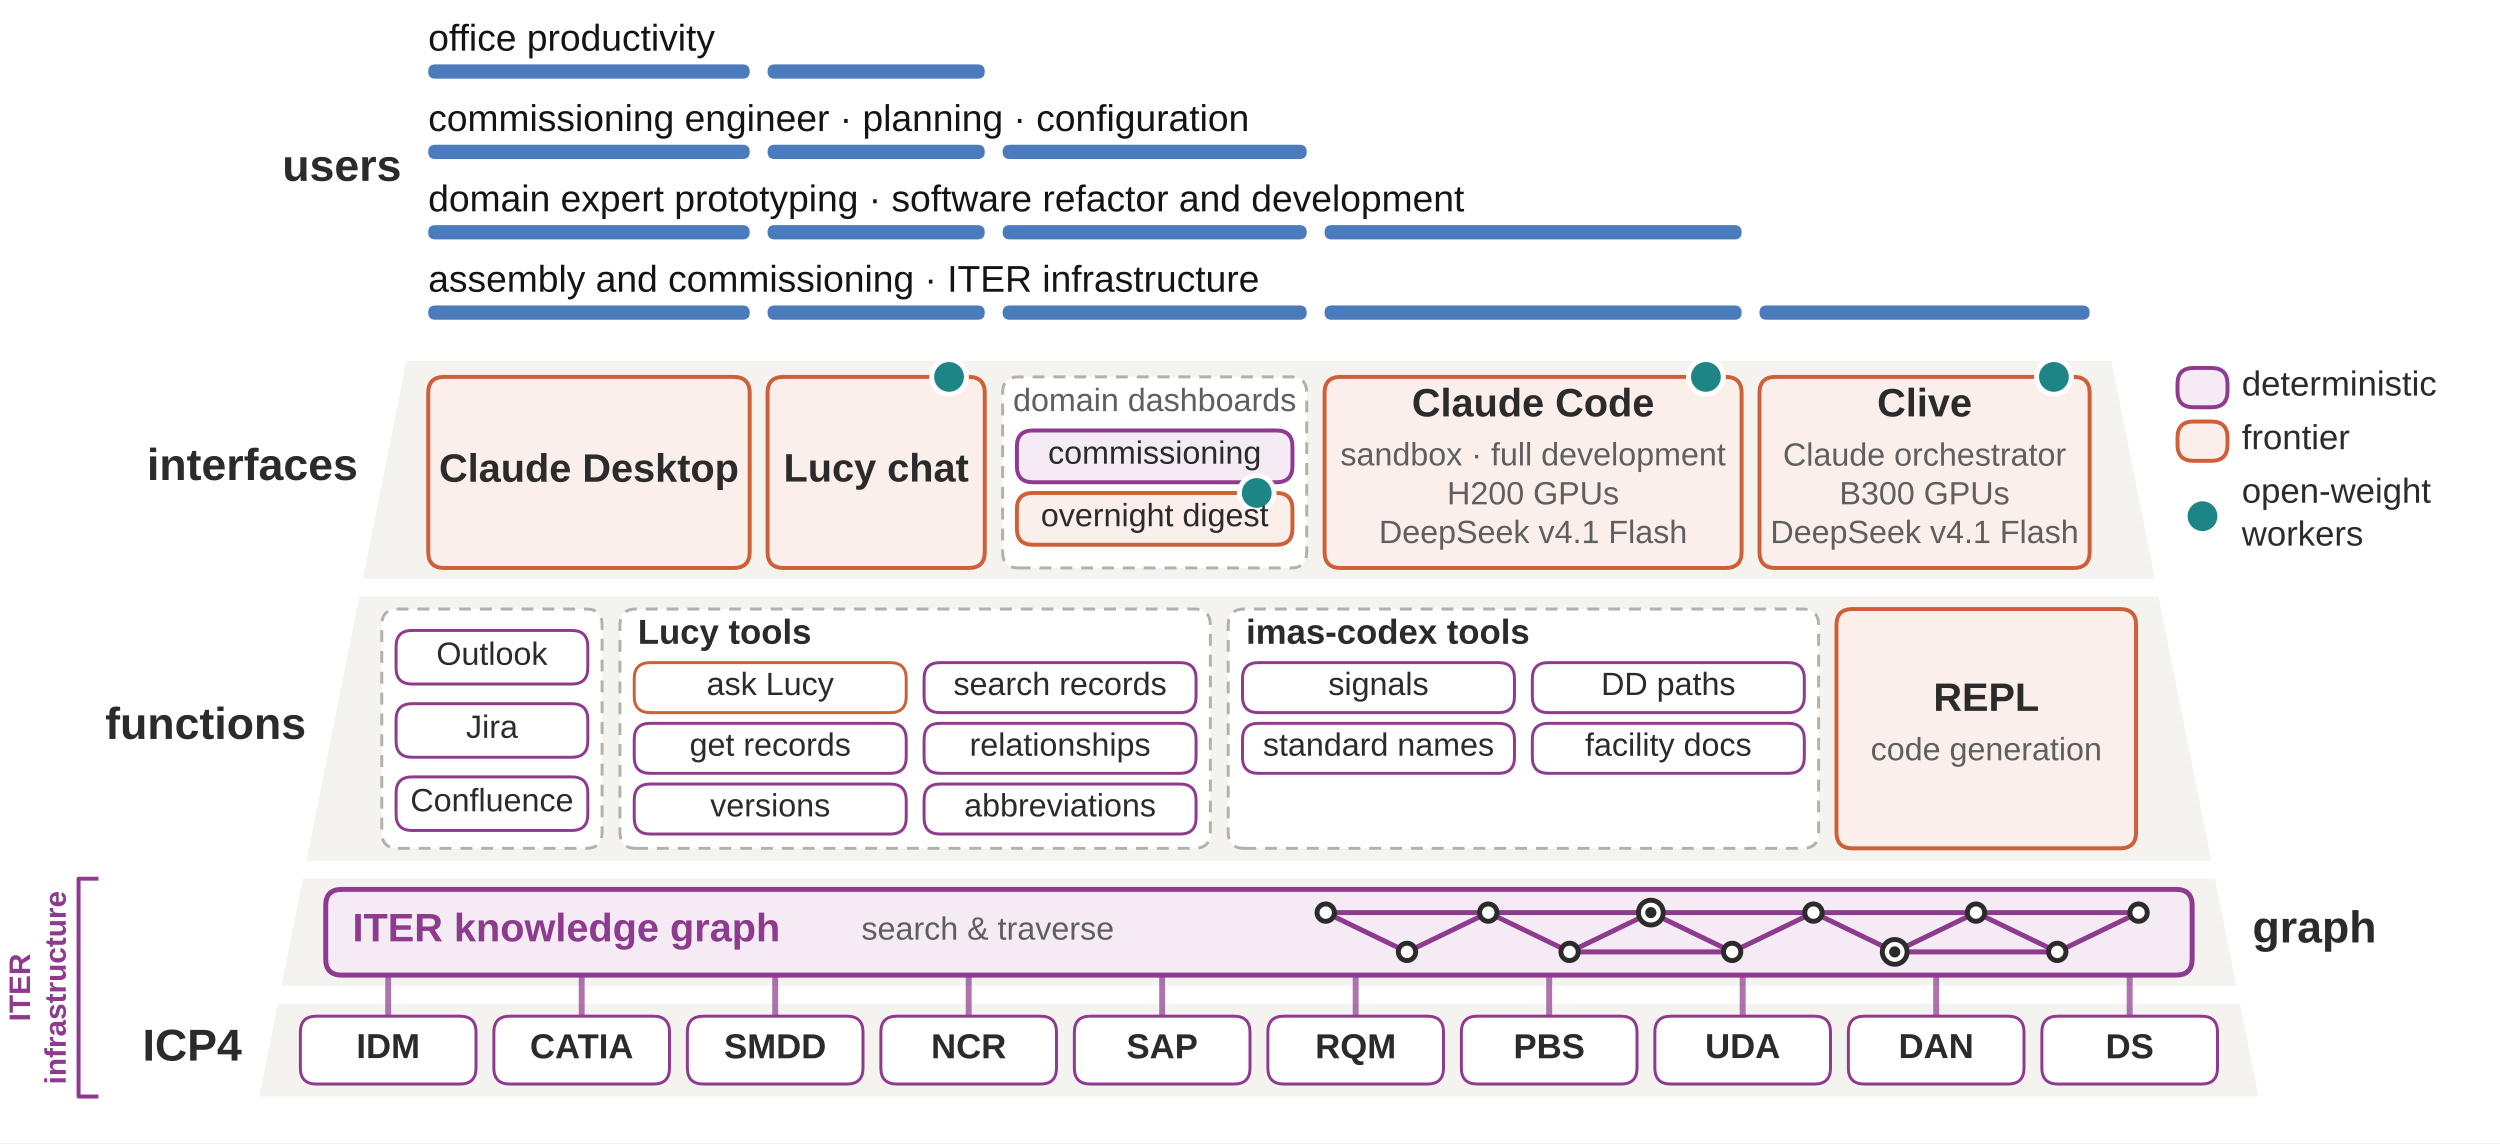
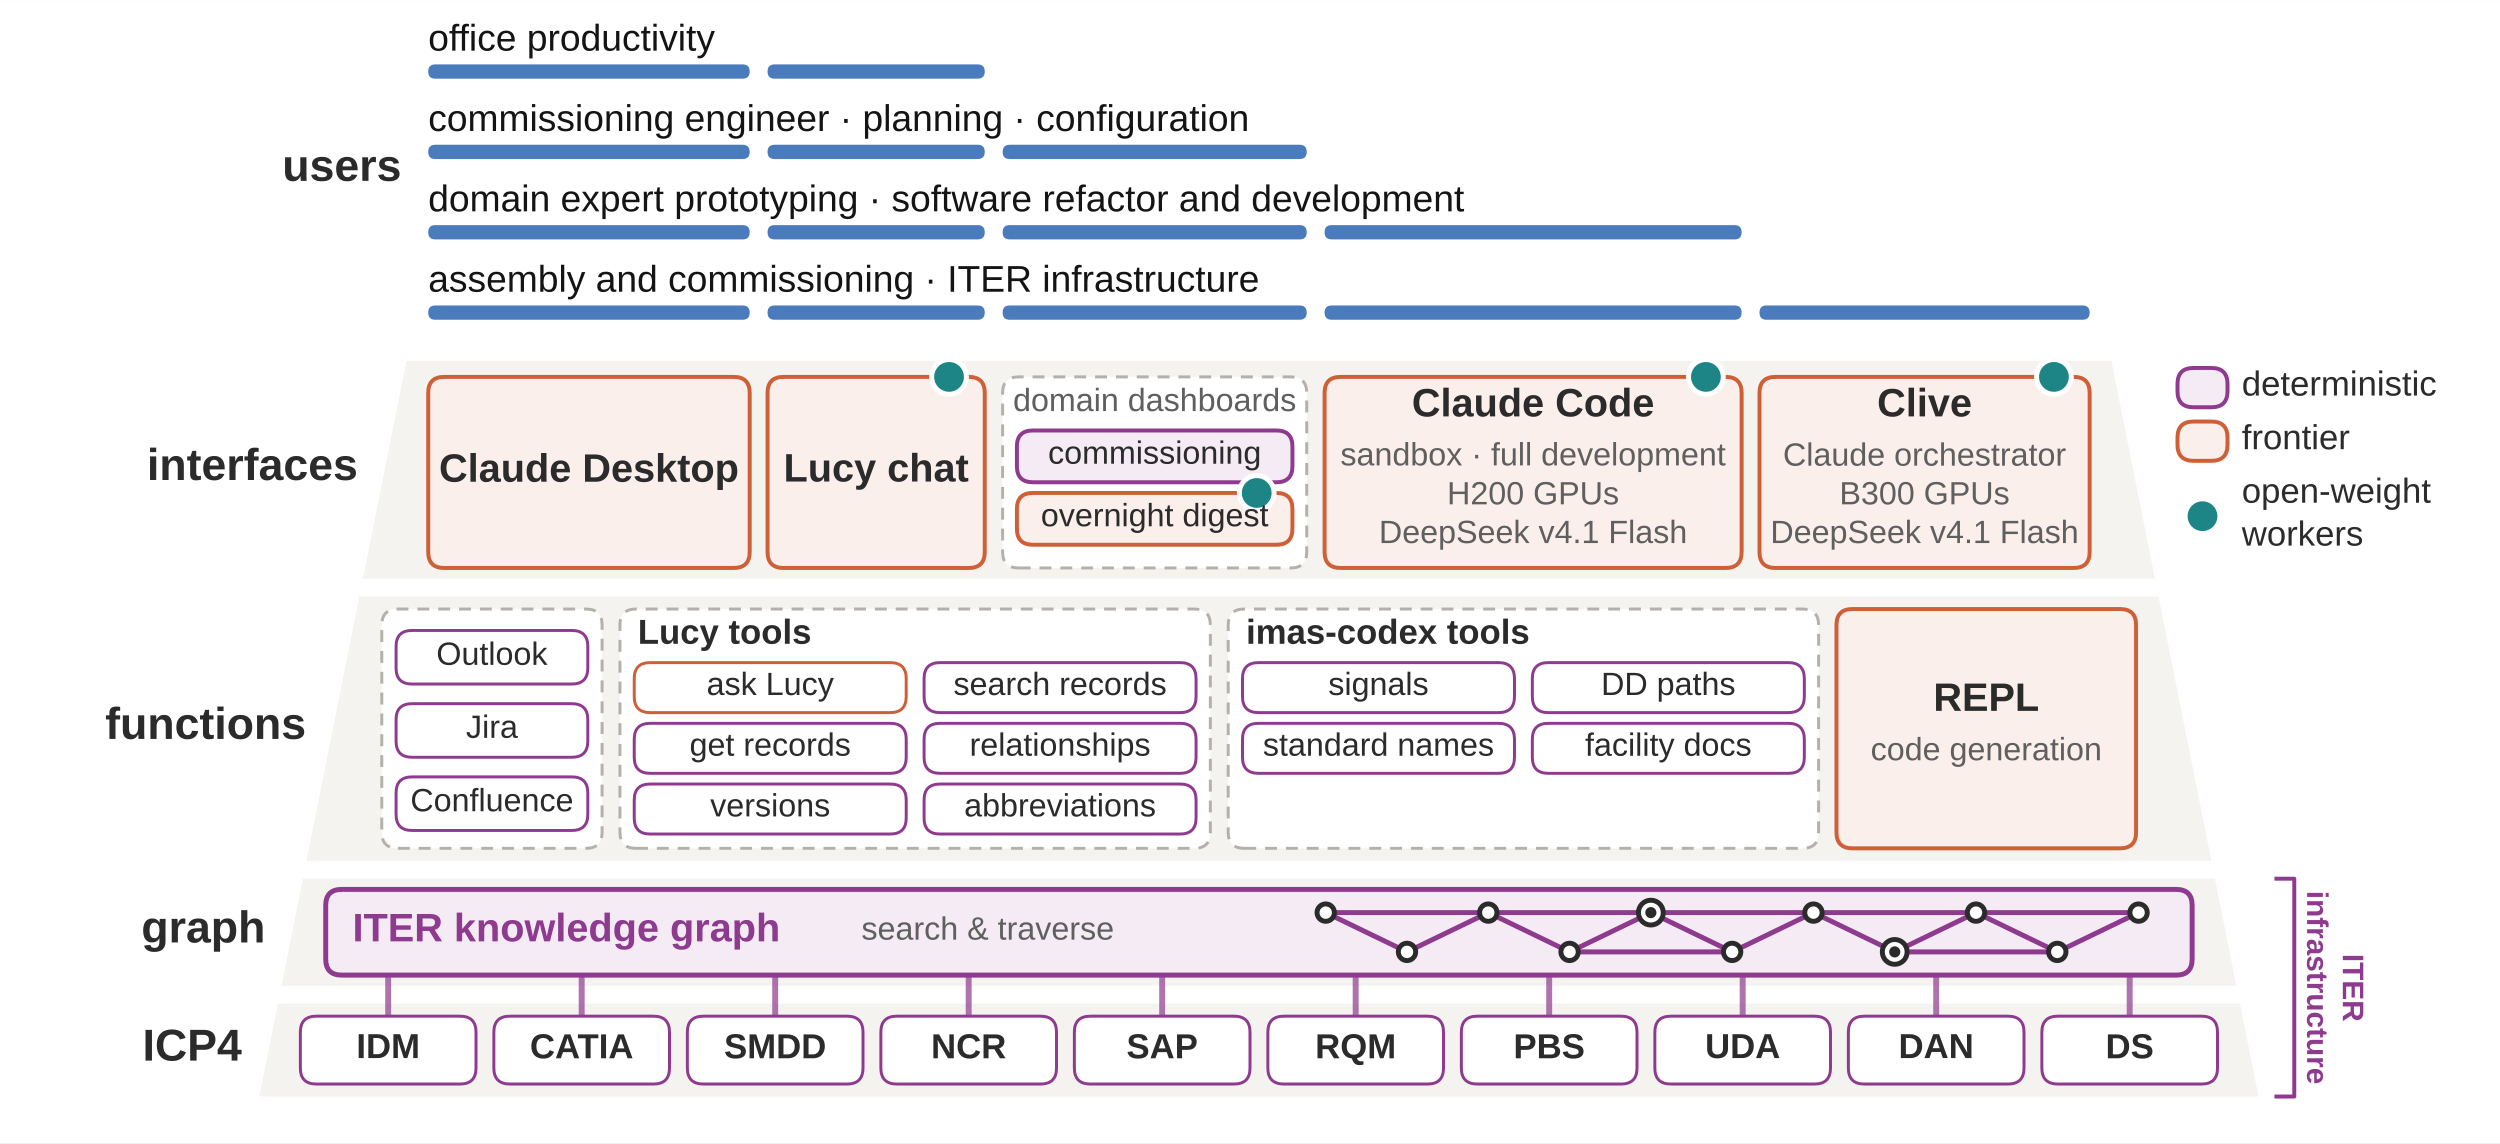
<svg xmlns="http://www.w3.org/2000/svg" xmlns:xlink="http://www.w3.org/1999/xlink" width="31.1cm" height="14.22cm" viewBox="0 0 1008 460.8" version="1.1">
  <defs>
    <style type="text/css">*{stroke-linejoin: round; stroke-linecap: butt}</style>
  </defs>
  <g id="figure_1">
    <g id="patch_1">
      <path d="M 0 460.8 L 1008 460.8 L 1008 0 L 0 0 z " style="fill: #ffffff" />
    </g>
    <g id="axes_1">
      <g id="patch_2">
        <path d="M 104.544 442.08 L 910.656 442.08 L 903.168 404.64 L 112.032 404.64 z " clip-path="url(#pa1f89cf429)" style="fill: #f4f3f0" />
      </g>
      <g id="patch_3">
        <path d="M 113.472 397.44 L 901.728 397.44 L 893.088 354.24 L 122.112 354.24 z " clip-path="url(#pa1f89cf429)" style="fill: #f4f3f0" />
      </g>
      <g id="patch_4">
        <path d="M 123.552 347.04 L 891.648 347.04 L 870.336 240.48 L 144.864 240.48 z " clip-path="url(#pa1f89cf429)" style="fill: #f4f3f0" />
      </g>
      <g id="patch_5">
        <path d="M 146.304 233.28 L 868.896 233.28 L 851.328 145.44 L 163.872 145.44 z " clip-path="url(#pa1f89cf429)" style="fill: #f4f3f0" />
      </g>
      <g id="line2d_1">
        <path d="M 156.514 409.68 L 156.514 393.12 " clip-path="url(#pa1f89cf429)" style="fill: none; stroke: #8e3a8e; stroke-opacity: 0.7; stroke-width: 2.4" />
      </g>
      <g id="line2d_2">
        <path d="M 234.533 409.68 L 234.533 393.12 " clip-path="url(#pa1f89cf429)" style="fill: none; stroke: #8e3a8e; stroke-opacity: 0.7; stroke-width: 2.4" />
      </g>
      <g id="line2d_3">
        <path d="M 312.552 409.68 L 312.552 393.12 " clip-path="url(#pa1f89cf429)" style="fill: none; stroke: #8e3a8e; stroke-opacity: 0.7; stroke-width: 2.4" />
      </g>
      <g id="line2d_4">
        <path d="M 390.571 409.68 L 390.571 393.12 " clip-path="url(#pa1f89cf429)" style="fill: none; stroke: #8e3a8e; stroke-opacity: 0.7; stroke-width: 2.4" />
      </g>
      <g id="line2d_5">
        <path d="M 468.59 409.68 L 468.59 393.12 " clip-path="url(#pa1f89cf429)" style="fill: none; stroke: #8e3a8e; stroke-opacity: 0.7; stroke-width: 2.4" />
      </g>
      <g id="line2d_6">
        <path d="M 546.61 409.68 L 546.61 393.12 " clip-path="url(#pa1f89cf429)" style="fill: none; stroke: #8e3a8e; stroke-opacity: 0.7; stroke-width: 2.4" />
      </g>
      <g id="line2d_7">
        <path d="M 624.629 409.68 L 624.629 393.12 " clip-path="url(#pa1f89cf429)" style="fill: none; stroke: #8e3a8e; stroke-opacity: 0.7; stroke-width: 2.4" />
      </g>
      <g id="line2d_8">
        <path d="M 702.648 409.68 L 702.648 393.12 " clip-path="url(#pa1f89cf429)" style="fill: none; stroke: #8e3a8e; stroke-opacity: 0.7; stroke-width: 2.4" />
      </g>
      <g id="line2d_9">
        <path d="M 780.667 409.68 L 780.667 393.12 " clip-path="url(#pa1f89cf429)" style="fill: none; stroke: #8e3a8e; stroke-opacity: 0.7; stroke-width: 2.4" />
      </g>
      <g id="line2d_10">
        <path d="M 858.686 409.68 L 858.686 393.12 " clip-path="url(#pa1f89cf429)" style="fill: none; stroke: #8e3a8e; stroke-opacity: 0.7; stroke-width: 2.4" />
      </g>
      <g id="patch_6">
        <path d="M 137.808 393.12 L 877.392 393.12 Q 883.872 393.12 883.872 386.64 L 883.872 365.04 Q 883.872 358.56 877.392 358.56 L 137.808 358.56 Q 131.328 358.56 131.328 365.04 L 131.328 386.64 Q 131.328 393.12 137.808 393.12 z " clip-path="url(#pa1f89cf429)" style="fill: #f4ebf4; stroke: #8e3a8e; stroke-width: 2; stroke-linejoin: miter" />
      </g>
      <g id="patch_7">
        <path d="M 160.416 342 L 236.281 342 Q 242.761 342 242.761 335.52 L 242.761 252 Q 242.761 245.52 236.281 245.52 L 160.416 245.52 Q 153.936 245.52 153.936 252 L 153.936 335.52 Q 153.936 342 160.416 342 z " clip-path="url(#pa1f89cf429)" style="fill: #ffffff; stroke-dasharray: 4.8,3.6; stroke-dashoffset: 0; stroke: #b4b1aa; stroke-width: 1.2; stroke-linejoin: miter" />
      </g>
      <g id="patch_8">
        <path d="M 256.441 342 L 481.532 342 Q 488.012 342 488.012 335.52 L 488.012 252 Q 488.012 245.52 481.532 245.52 L 256.441 245.52 Q 249.961 245.52 249.961 252 L 249.961 335.52 Q 249.961 342 256.441 342 z " clip-path="url(#pa1f89cf429)" style="fill: #ffffff; stroke-dasharray: 4.8,3.6; stroke-dashoffset: 0; stroke: #b4b1aa; stroke-width: 1.2; stroke-linejoin: miter" />
      </g>
      <g id="patch_9">
        <path d="M 501.692 342 L 726.782 342 Q 733.262 342 733.262 335.52 L 733.262 252 Q 733.262 245.52 726.782 245.52 L 501.692 245.52 Q 495.212 245.52 495.212 252 L 495.212 335.52 Q 495.212 342 501.692 342 z " clip-path="url(#pa1f89cf429)" style="fill: #ffffff; stroke-dasharray: 4.8,3.6; stroke-dashoffset: 0; stroke: #b4b1aa; stroke-width: 1.2; stroke-linejoin: miter" />
      </g>
      <g id="patch_10">
        <path d="M 746.942 342 L 854.784 342 Q 861.264 342 861.264 335.52 L 861.264 252 Q 861.264 245.52 854.784 245.52 L 746.942 245.52 Q 740.462 245.52 740.462 252 L 740.462 335.52 Q 740.462 342 746.942 342 z " clip-path="url(#pa1f89cf429)" style="fill: #faefeb; stroke: #cf5f36; stroke-width: 1.6; stroke-linejoin: miter" />
      </g>
      <g id="patch_11">
        <path d="M 179.136 228.96 L 295.795 228.96 Q 302.275 228.96 302.275 222.48 L 302.275 158.4 Q 302.275 151.92 295.795 151.92 L 179.136 151.92 Q 172.656 151.92 172.656 158.4 L 172.656 222.48 Q 172.656 228.96 179.136 228.96 z " clip-path="url(#pa1f89cf429)" style="fill: #faefeb; stroke: #cf5f36; stroke-width: 1.6; stroke-linejoin: miter" />
      </g>
      <g id="patch_12">
        <path d="M 315.955 228.96 L 390.575 228.96 Q 397.055 228.96 397.055 222.48 L 397.055 158.4 Q 397.055 151.92 390.575 151.92 L 315.955 151.92 Q 309.475 151.92 309.475 158.4 L 309.475 222.48 Q 309.475 228.96 315.955 228.96 z " clip-path="url(#pa1f89cf429)" style="fill: #faefeb; stroke: #cf5f36; stroke-width: 1.6; stroke-linejoin: miter" />
      </g>
      <g id="patch_13">
        <path d="M 410.735 228.96 L 520.388 228.96 Q 526.868 228.96 526.868 222.48 L 526.868 158.4 Q 526.868 151.92 520.388 151.92 L 410.735 151.92 Q 404.255 151.92 404.255 158.4 L 404.255 222.48 Q 404.255 228.96 410.735 228.96 z " clip-path="url(#pa1f89cf429)" style="fill: #ffffff; stroke-dasharray: 4.8,3.6; stroke-dashoffset: 0; stroke: #b4b1aa; stroke-width: 1.2; stroke-linejoin: miter" />
      </g>
      <g id="patch_14">
        <path d="M 416.495 194.4 L 514.628 194.4 Q 521.108 194.4 521.108 187.92 L 521.108 180 Q 521.108 173.52 514.628 173.52 L 416.495 173.52 Q 410.015 173.52 410.015 180 L 410.015 187.92 Q 410.015 194.4 416.495 194.4 z " clip-path="url(#pa1f89cf429)" style="fill: #f4ebf4; stroke: #8e3a8e; stroke-width: 1.6; stroke-linejoin: miter" />
      </g>
      <g id="patch_15">
        <path d="M 416.495 219.6 L 514.628 219.6 Q 521.108 219.6 521.108 213.12 L 521.108 205.2 Q 521.108 198.72 514.628 198.72 L 416.495 198.72 Q 410.015 198.72 410.015 205.2 L 410.015 213.12 Q 410.015 219.6 416.495 219.6 z " clip-path="url(#pa1f89cf429)" style="fill: #faefeb; stroke: #cf5f36; stroke-width: 1.6; stroke-linejoin: miter" />
      </g>
      <g id="patch_16">
        <path d="M 540.548 228.96 L 695.742 228.96 Q 702.222 228.96 702.222 222.48 L 702.222 158.4 Q 702.222 151.92 695.742 151.92 L 540.548 151.92 Q 534.068 151.92 534.068 158.4 L 534.068 222.48 Q 534.068 228.96 540.548 228.96 z " clip-path="url(#pa1f89cf429)" style="fill: #faefeb; stroke: #cf5f36; stroke-width: 1.6; stroke-linejoin: miter" />
      </g>
      <g id="patch_17">
        <path d="M 715.902 228.96 L 836.064 228.96 Q 842.544 228.96 842.544 222.48 L 842.544 158.4 Q 842.544 151.92 836.064 151.92 L 715.902 151.92 Q 709.422 151.92 709.422 158.4 L 709.422 222.48 Q 709.422 228.96 715.902 228.96 z " clip-path="url(#pa1f89cf429)" style="fill: #faefeb; stroke: #cf5f36; stroke-width: 1.6; stroke-linejoin: miter" />
      </g>
      <g id="patch_18">
        <path d="M 884.448 164.16 L 891.648 164.16 Q 898.128 164.16 898.128 157.68 L 898.128 154.8 Q 898.128 148.32 891.648 148.32 L 884.448 148.32 Q 877.968 148.32 877.968 154.8 L 877.968 157.68 Q 877.968 164.16 884.448 164.16 z " clip-path="url(#pa1f89cf429)" style="fill: #f4ebf4; stroke: #8e3a8e; stroke-width: 1.6; stroke-linejoin: miter" />
      </g>
      <g id="patch_19">
        <path d="M 884.448 185.76 L 891.648 185.76 Q 898.128 185.76 898.128 179.28 L 898.128 176.4 Q 898.128 169.92 891.648 169.92 L 884.448 169.92 Q 877.968 169.92 877.968 176.4 L 877.968 179.28 Q 877.968 185.76 884.448 185.76 z " clip-path="url(#pa1f89cf429)" style="fill: #faefeb; stroke: #cf5f36; stroke-width: 1.6; stroke-linejoin: miter" />
      </g>
      <g id="line2d_11">
-         <path d="M 38.88 442.08 L 31.68 442.08 L 31.68 354.24 L 38.88 354.24 " clip-path="url(#pa1f89cf429)" style="fill: none; stroke: #8e3a8e; stroke-width: 1.6; stroke-linecap: square" />
+         <path d="M 917.856 442.08 L 925.056 442.08 L 925.056 354.24 L 917.856 354.24 " clip-path="url(#pa1f89cf429)" style="fill: none; stroke: #8e3a8e; stroke-width: 1.6; stroke-linecap: square" />
      </g>
      <g id="patch_20">
        <path d="M 175.536 31.68 L 299.395 31.68 Q 302.275 31.68 302.275 28.8 L 302.275 28.8 Q 302.275 25.92 299.395 25.92 L 175.536 25.92 Q 172.656 25.92 172.656 28.8 L 172.656 28.8 Q 172.656 31.68 175.536 31.68 z " clip-path="url(#pa1f89cf429)" style="fill: #4a7bbd" />
      </g>
      <g id="patch_21">
        <path d="M 312.355 31.68 L 394.175 31.68 Q 397.055 31.68 397.055 28.8 L 397.055 28.8 Q 397.055 25.92 394.175 25.92 L 312.355 25.92 Q 309.475 25.92 309.475 28.8 L 309.475 28.8 Q 309.475 31.68 312.355 31.68 z " clip-path="url(#pa1f89cf429)" style="fill: #4a7bbd" />
      </g>
      <g id="patch_22">
        <path d="M 175.536 64.08 L 299.395 64.08 Q 302.275 64.08 302.275 61.2 L 302.275 61.2 Q 302.275 58.32 299.395 58.32 L 175.536 58.32 Q 172.656 58.32 172.656 61.2 L 172.656 61.2 Q 172.656 64.08 175.536 64.08 z " clip-path="url(#pa1f89cf429)" style="fill: #4a7bbd" />
      </g>
      <g id="patch_23">
        <path d="M 312.355 64.08 L 394.175 64.08 Q 397.055 64.08 397.055 61.2 L 397.055 61.2 Q 397.055 58.32 394.175 58.32 L 312.355 58.32 Q 309.475 58.32 309.475 61.2 L 309.475 61.2 Q 309.475 64.08 312.355 64.08 z " clip-path="url(#pa1f89cf429)" style="fill: #4a7bbd" />
      </g>
      <g id="patch_24">
        <path d="M 407.135 64.08 L 523.988 64.08 Q 526.868 64.08 526.868 61.2 L 526.868 61.2 Q 526.868 58.32 523.988 58.32 L 407.135 58.32 Q 404.255 58.32 404.255 61.2 L 404.255 61.2 Q 404.255 64.08 407.135 64.08 z " clip-path="url(#pa1f89cf429)" style="fill: #4a7bbd" />
      </g>
      <g id="patch_25">
        <path d="M 175.536 96.48 L 299.395 96.48 Q 302.275 96.48 302.275 93.6 L 302.275 93.6 Q 302.275 90.72 299.395 90.72 L 175.536 90.72 Q 172.656 90.72 172.656 93.6 L 172.656 93.6 Q 172.656 96.48 175.536 96.48 z " clip-path="url(#pa1f89cf429)" style="fill: #4a7bbd" />
      </g>
      <g id="patch_26">
        <path d="M 312.355 96.48 L 394.175 96.48 Q 397.055 96.48 397.055 93.6 L 397.055 93.6 Q 397.055 90.72 394.175 90.72 L 312.355 90.72 Q 309.475 90.72 309.475 93.6 L 309.475 93.6 Q 309.475 96.48 312.355 96.48 z " clip-path="url(#pa1f89cf429)" style="fill: #4a7bbd" />
      </g>
      <g id="patch_27">
        <path d="M 407.135 96.48 L 523.988 96.48 Q 526.868 96.48 526.868 93.6 L 526.868 93.6 Q 526.868 90.72 523.988 90.72 L 407.135 90.72 Q 404.255 90.72 404.255 93.6 L 404.255 93.6 Q 404.255 96.48 407.135 96.48 z " clip-path="url(#pa1f89cf429)" style="fill: #4a7bbd" />
      </g>
      <g id="patch_28">
        <path d="M 536.948 96.48 L 699.342 96.48 Q 702.222 96.48 702.222 93.6 L 702.222 93.6 Q 702.222 90.72 699.342 90.72 L 536.948 90.72 Q 534.068 90.72 534.068 93.6 L 534.068 93.6 Q 534.068 96.48 536.948 96.48 z " clip-path="url(#pa1f89cf429)" style="fill: #4a7bbd" />
      </g>
      <g id="patch_29">
        <path d="M 175.536 128.88 L 299.395 128.88 Q 302.275 128.88 302.275 126 L 302.275 126 Q 302.275 123.12 299.395 123.12 L 175.536 123.12 Q 172.656 123.12 172.656 126 L 172.656 126 Q 172.656 128.88 175.536 128.88 z " clip-path="url(#pa1f89cf429)" style="fill: #4a7bbd" />
      </g>
      <g id="patch_30">
        <path d="M 312.355 128.88 L 394.175 128.88 Q 397.055 128.88 397.055 126 L 397.055 126 Q 397.055 123.12 394.175 123.12 L 312.355 123.12 Q 309.475 123.12 309.475 126 L 309.475 126 Q 309.475 128.88 312.355 128.88 z " clip-path="url(#pa1f89cf429)" style="fill: #4a7bbd" />
      </g>
      <g id="patch_31">
        <path d="M 407.135 128.88 L 523.988 128.88 Q 526.868 128.88 526.868 126 L 526.868 126 Q 526.868 123.12 523.988 123.12 L 407.135 123.12 Q 404.255 123.12 404.255 126 L 404.255 126 Q 404.255 128.88 407.135 128.88 z " clip-path="url(#pa1f89cf429)" style="fill: #4a7bbd" />
      </g>
      <g id="patch_32">
        <path d="M 536.948 128.88 L 699.342 128.88 Q 702.222 128.88 702.222 126 L 702.222 126 Q 702.222 123.12 699.342 123.12 L 536.948 123.12 Q 534.068 123.12 534.068 126 L 534.068 126 Q 534.068 128.88 536.948 128.88 z " clip-path="url(#pa1f89cf429)" style="fill: #4a7bbd" />
      </g>
      <g id="patch_33">
        <path d="M 712.302 128.88 L 839.664 128.88 Q 842.544 128.88 842.544 126 L 842.544 126 Q 842.544 123.12 839.664 123.12 L 712.302 123.12 Q 709.422 123.12 709.422 126 L 709.422 126 Q 709.422 128.88 712.302 128.88 z " clip-path="url(#pa1f89cf429)" style="fill: #4a7bbd" />
      </g>
      <g id="patch_34">
        <path d="M 127.584 437.04 L 185.443 437.04 Q 191.923 437.04 191.923 430.56 L 191.923 416.16 Q 191.923 409.68 185.443 409.68 L 127.584 409.68 Q 121.104 409.68 121.104 416.16 L 121.104 430.56 Q 121.104 437.04 127.584 437.04 z " clip-path="url(#pa1f89cf429)" style="fill: #ffffff; stroke: #8e3a8e; stroke-width: 1.2; stroke-linejoin: miter" />
      </g>
      <g id="patch_35">
        <path d="M 205.603 437.04 L 263.462 437.04 Q 269.942 437.04 269.942 430.56 L 269.942 416.16 Q 269.942 409.68 263.462 409.68 L 205.603 409.68 Q 199.123 409.68 199.123 416.16 L 199.123 430.56 Q 199.123 437.04 205.603 437.04 z " clip-path="url(#pa1f89cf429)" style="fill: #ffffff; stroke: #8e3a8e; stroke-width: 1.2; stroke-linejoin: miter" />
      </g>
      <g id="patch_36">
        <path d="M 283.622 437.04 L 341.482 437.04 Q 347.962 437.04 347.962 430.56 L 347.962 416.16 Q 347.962 409.68 341.482 409.68 L 283.622 409.68 Q 277.142 409.68 277.142 416.16 L 277.142 430.56 Q 277.142 437.04 283.622 437.04 z " clip-path="url(#pa1f89cf429)" style="fill: #ffffff; stroke: #8e3a8e; stroke-width: 1.2; stroke-linejoin: miter" />
      </g>
      <g id="patch_37">
        <path d="M 361.642 437.04 L 419.501 437.04 Q 425.981 437.04 425.981 430.56 L 425.981 416.16 Q 425.981 409.68 419.501 409.68 L 361.642 409.68 Q 355.162 409.68 355.162 416.16 L 355.162 430.56 Q 355.162 437.04 361.642 437.04 z " clip-path="url(#pa1f89cf429)" style="fill: #ffffff; stroke: #8e3a8e; stroke-width: 1.2; stroke-linejoin: miter" />
      </g>
      <g id="patch_38">
        <path d="M 439.661 437.04 L 497.52 437.04 Q 504 437.04 504 430.56 L 504 416.16 Q 504 409.68 497.52 409.68 L 439.661 409.68 Q 433.181 409.68 433.181 416.16 L 433.181 430.56 Q 433.181 437.04 439.661 437.04 z " clip-path="url(#pa1f89cf429)" style="fill: #ffffff; stroke: #8e3a8e; stroke-width: 1.2; stroke-linejoin: miter" />
      </g>
      <g id="patch_39">
        <path d="M 517.68 437.04 L 575.539 437.04 Q 582.019 437.04 582.019 430.56 L 582.019 416.16 Q 582.019 409.68 575.539 409.68 L 517.68 409.68 Q 511.2 409.68 511.2 416.16 L 511.2 430.56 Q 511.2 437.04 517.68 437.04 z " clip-path="url(#pa1f89cf429)" style="fill: #ffffff; stroke: #8e3a8e; stroke-width: 1.2; stroke-linejoin: miter" />
      </g>
      <g id="patch_40">
        <path d="M 595.699 437.04 L 653.558 437.04 Q 660.038 437.04 660.038 430.56 L 660.038 416.16 Q 660.038 409.68 653.558 409.68 L 595.699 409.68 Q 589.219 409.68 589.219 416.16 L 589.219 430.56 Q 589.219 437.04 595.699 437.04 z " clip-path="url(#pa1f89cf429)" style="fill: #ffffff; stroke: #8e3a8e; stroke-width: 1.2; stroke-linejoin: miter" />
      </g>
      <g id="patch_41">
        <path d="M 673.718 437.04 L 731.578 437.04 Q 738.058 437.04 738.058 430.56 L 738.058 416.16 Q 738.058 409.68 731.578 409.68 L 673.718 409.68 Q 667.238 409.68 667.238 416.16 L 667.238 430.56 Q 667.238 437.04 673.718 437.04 z " clip-path="url(#pa1f89cf429)" style="fill: #ffffff; stroke: #8e3a8e; stroke-width: 1.2; stroke-linejoin: miter" />
      </g>
      <g id="patch_42">
        <path d="M 751.738 437.04 L 809.597 437.04 Q 816.077 437.04 816.077 430.56 L 816.077 416.16 Q 816.077 409.68 809.597 409.68 L 751.738 409.68 Q 745.258 409.68 745.258 416.16 L 745.258 430.56 Q 745.258 437.04 751.738 437.04 z " clip-path="url(#pa1f89cf429)" style="fill: #ffffff; stroke: #8e3a8e; stroke-width: 1.2; stroke-linejoin: miter" />
      </g>
      <g id="patch_43">
        <path d="M 829.757 437.04 L 887.616 437.04 Q 894.096 437.04 894.096 430.56 L 894.096 416.16 Q 894.096 409.68 887.616 409.68 L 829.757 409.68 Q 823.277 409.68 823.277 416.16 L 823.277 430.56 Q 823.277 437.04 829.757 437.04 z " clip-path="url(#pa1f89cf429)" style="fill: #ffffff; stroke: #8e3a8e; stroke-width: 1.2; stroke-linejoin: miter" />
      </g>
      <g id="line2d_12">
        <path d="M 534.528 367.92 L 567.302 383.76 " clip-path="url(#pa1f89cf429)" style="fill: none; stroke: #8e3a8e; stroke-width: 2; stroke-linecap: round" />
      </g>
      <g id="line2d_13">
        <path d="M 567.302 383.76 L 600.077 367.92 " clip-path="url(#pa1f89cf429)" style="fill: none; stroke: #8e3a8e; stroke-width: 2; stroke-linecap: round" />
      </g>
      <g id="line2d_14">
        <path d="M 600.077 367.92 L 632.851 383.76 " clip-path="url(#pa1f89cf429)" style="fill: none; stroke: #8e3a8e; stroke-width: 2; stroke-linecap: round" />
      </g>
      <g id="line2d_15">
        <path d="M 632.851 383.76 L 665.626 367.92 " clip-path="url(#pa1f89cf429)" style="fill: none; stroke: #8e3a8e; stroke-width: 2; stroke-linecap: round" />
      </g>
      <g id="line2d_16">
        <path d="M 665.626 367.92 L 698.4 383.76 " clip-path="url(#pa1f89cf429)" style="fill: none; stroke: #8e3a8e; stroke-width: 2; stroke-linecap: round" />
      </g>
      <g id="line2d_17">
        <path d="M 698.4 383.76 L 731.174 367.92 " clip-path="url(#pa1f89cf429)" style="fill: none; stroke: #8e3a8e; stroke-width: 2; stroke-linecap: round" />
      </g>
      <g id="line2d_18">
        <path d="M 731.174 367.92 L 763.949 383.76 " clip-path="url(#pa1f89cf429)" style="fill: none; stroke: #8e3a8e; stroke-width: 2; stroke-linecap: round" />
      </g>
      <g id="line2d_19">
        <path d="M 763.949 383.76 L 796.723 367.92 " clip-path="url(#pa1f89cf429)" style="fill: none; stroke: #8e3a8e; stroke-width: 2; stroke-linecap: round" />
      </g>
      <g id="line2d_20">
        <path d="M 796.723 367.92 L 829.498 383.76 " clip-path="url(#pa1f89cf429)" style="fill: none; stroke: #8e3a8e; stroke-width: 2; stroke-linecap: round" />
      </g>
      <g id="line2d_21">
        <path d="M 829.498 383.76 L 862.272 367.92 " clip-path="url(#pa1f89cf429)" style="fill: none; stroke: #8e3a8e; stroke-width: 2; stroke-linecap: round" />
      </g>
      <g id="line2d_22">
        <path d="M 534.528 367.92 L 600.077 367.92 " clip-path="url(#pa1f89cf429)" style="fill: none; stroke: #8e3a8e; stroke-width: 2; stroke-linecap: round" />
      </g>
      <g id="line2d_23">
        <path d="M 600.077 367.92 L 665.626 367.92 " clip-path="url(#pa1f89cf429)" style="fill: none; stroke: #8e3a8e; stroke-width: 2; stroke-linecap: round" />
      </g>
      <g id="line2d_24">
        <path d="M 665.626 367.92 L 731.174 367.92 " clip-path="url(#pa1f89cf429)" style="fill: none; stroke: #8e3a8e; stroke-width: 2; stroke-linecap: round" />
      </g>
      <g id="line2d_25">
        <path d="M 731.174 367.92 L 796.723 367.92 " clip-path="url(#pa1f89cf429)" style="fill: none; stroke: #8e3a8e; stroke-width: 2; stroke-linecap: round" />
      </g>
      <g id="line2d_26">
        <path d="M 796.723 367.92 L 862.272 367.92 " clip-path="url(#pa1f89cf429)" style="fill: none; stroke: #8e3a8e; stroke-width: 2; stroke-linecap: round" />
      </g>
      <g id="line2d_27">
        <path d="M 632.851 383.76 L 698.4 383.76 " clip-path="url(#pa1f89cf429)" style="fill: none; stroke: #8e3a8e; stroke-width: 2; stroke-linecap: round" />
      </g>
      <g id="line2d_28">
        <path d="M 763.949 383.76 L 829.498 383.76 " clip-path="url(#pa1f89cf429)" style="fill: none; stroke: #8e3a8e; stroke-width: 2; stroke-linecap: round" />
      </g>
      <g id="patch_44">
        <path d="M 166.176 275.76 L 230.521 275.76 Q 237.001 275.76 237.001 269.28 L 237.001 260.64 Q 237.001 254.16 230.521 254.16 L 166.176 254.16 Q 159.696 254.16 159.696 260.64 L 159.696 269.28 Q 159.696 275.76 166.176 275.76 z " clip-path="url(#pa1f89cf429)" style="fill: #ffffff; stroke: #8e3a8e; stroke-width: 1.2; stroke-linejoin: miter" />
      </g>
      <g id="patch_45">
        <path d="M 166.176 305.28 L 230.521 305.28 Q 237.001 305.28 237.001 298.8 L 237.001 290.16 Q 237.001 283.68 230.521 283.68 L 166.176 283.68 Q 159.696 283.68 159.696 290.16 L 159.696 298.8 Q 159.696 305.28 166.176 305.28 z " clip-path="url(#pa1f89cf429)" style="fill: #ffffff; stroke: #8e3a8e; stroke-width: 1.2; stroke-linejoin: miter" />
      </g>
      <g id="patch_46">
        <path d="M 166.176 334.8 L 230.521 334.8 Q 237.001 334.8 237.001 328.32 L 237.001 319.68 Q 237.001 313.2 230.521 313.2 L 166.176 313.2 Q 159.696 313.2 159.696 319.68 L 159.696 328.32 Q 159.696 334.8 166.176 334.8 z " clip-path="url(#pa1f89cf429)" style="fill: #ffffff; stroke: #8e3a8e; stroke-width: 1.2; stroke-linejoin: miter" />
      </g>
      <g id="patch_47">
        <path d="M 262.201 287.28 L 358.906 287.28 Q 365.386 287.28 365.386 280.8 L 365.386 273.6 Q 365.386 267.12 358.906 267.12 L 262.201 267.12 Q 255.721 267.12 255.721 273.6 L 255.721 280.8 Q 255.721 287.28 262.201 287.28 z " clip-path="url(#pa1f89cf429)" style="fill: #ffffff; stroke: #cf5f36; stroke-width: 1.2; stroke-linejoin: miter" />
      </g>
      <g id="patch_48">
        <path d="M 379.066 287.28 L 475.772 287.28 Q 482.252 287.28 482.252 280.8 L 482.252 273.6 Q 482.252 267.12 475.772 267.12 L 379.066 267.12 Q 372.586 267.12 372.586 273.6 L 372.586 280.8 Q 372.586 287.28 379.066 287.28 z " clip-path="url(#pa1f89cf429)" style="fill: #ffffff; stroke: #8e3a8e; stroke-width: 1.2; stroke-linejoin: miter" />
      </g>
      <g id="patch_49">
        <path d="M 262.201 311.76 L 358.906 311.76 Q 365.386 311.76 365.386 305.28 L 365.386 298.08 Q 365.386 291.6 358.906 291.6 L 262.201 291.6 Q 255.721 291.6 255.721 298.08 L 255.721 305.28 Q 255.721 311.76 262.201 311.76 z " clip-path="url(#pa1f89cf429)" style="fill: #ffffff; stroke: #8e3a8e; stroke-width: 1.2; stroke-linejoin: miter" />
      </g>
      <g id="patch_50">
        <path d="M 379.066 311.76 L 475.772 311.76 Q 482.252 311.76 482.252 305.28 L 482.252 298.08 Q 482.252 291.6 475.772 291.6 L 379.066 291.6 Q 372.586 291.6 372.586 298.08 L 372.586 305.28 Q 372.586 311.76 379.066 311.76 z " clip-path="url(#pa1f89cf429)" style="fill: #ffffff; stroke: #8e3a8e; stroke-width: 1.2; stroke-linejoin: miter" />
      </g>
      <g id="patch_51">
        <path d="M 262.201 336.24 L 358.906 336.24 Q 365.386 336.24 365.386 329.76 L 365.386 322.56 Q 365.386 316.08 358.906 316.08 L 262.201 316.08 Q 255.721 316.08 255.721 322.56 L 255.721 329.76 Q 255.721 336.24 262.201 336.24 z " clip-path="url(#pa1f89cf429)" style="fill: #ffffff; stroke: #8e3a8e; stroke-width: 1.2; stroke-linejoin: miter" />
      </g>
      <g id="patch_52">
        <path d="M 379.066 336.24 L 475.772 336.24 Q 482.252 336.24 482.252 329.76 L 482.252 322.56 Q 482.252 316.08 475.772 316.08 L 379.066 316.08 Q 372.586 316.08 372.586 322.56 L 372.586 329.76 Q 372.586 336.24 379.066 336.24 z " clip-path="url(#pa1f89cf429)" style="fill: #ffffff; stroke: #8e3a8e; stroke-width: 1.2; stroke-linejoin: miter" />
      </g>
      <g id="patch_53">
        <path d="M 507.452 287.28 L 604.157 287.28 Q 610.637 287.28 610.637 280.8 L 610.637 273.6 Q 610.637 267.12 604.157 267.12 L 507.452 267.12 Q 500.972 267.12 500.972 273.6 L 500.972 280.8 Q 500.972 287.28 507.452 287.28 z " clip-path="url(#pa1f89cf429)" style="fill: #ffffff; stroke: #8e3a8e; stroke-width: 1.2; stroke-linejoin: miter" />
      </g>
      <g id="patch_54">
        <path d="M 624.317 287.28 L 721.022 287.28 Q 727.502 287.28 727.502 280.8 L 727.502 273.6 Q 727.502 267.12 721.022 267.12 L 624.317 267.12 Q 617.837 267.12 617.837 273.6 L 617.837 280.8 Q 617.837 287.28 624.317 287.28 z " clip-path="url(#pa1f89cf429)" style="fill: #ffffff; stroke: #8e3a8e; stroke-width: 1.2; stroke-linejoin: miter" />
      </g>
      <g id="patch_55">
        <path d="M 507.452 311.76 L 604.157 311.76 Q 610.637 311.76 610.637 305.28 L 610.637 298.08 Q 610.637 291.6 604.157 291.6 L 507.452 291.6 Q 500.972 291.6 500.972 298.08 L 500.972 305.28 Q 500.972 311.76 507.452 311.76 z " clip-path="url(#pa1f89cf429)" style="fill: #ffffff; stroke: #8e3a8e; stroke-width: 1.2; stroke-linejoin: miter" />
      </g>
      <g id="patch_56">
        <path d="M 624.317 311.76 L 721.022 311.76 Q 727.502 311.76 727.502 305.28 L 727.502 298.08 Q 727.502 291.6 721.022 291.6 L 624.317 291.6 Q 617.837 291.6 617.837 298.08 L 617.837 305.28 Q 617.837 311.76 624.317 311.76 z " clip-path="url(#pa1f89cf429)" style="fill: #ffffff; stroke: #8e3a8e; stroke-width: 1.2; stroke-linejoin: miter" />
      </g>
      <g id="line2d_29">
        <defs>
          <path id="m2a55d77c86" d="M 0 3.5 C 0.928 3.5 1.819 3.131 2.475 2.475 C 3.131 1.819 3.5 0.928 3.5 0 C 3.5 -0.928 3.131 -1.819 2.475 -2.475 C 1.819 -3.131 0.928 -3.5 0 -3.5 C -0.928 -3.5 -1.819 -3.131 -2.475 -2.475 C -3.131 -1.819 -3.5 -0.928 -3.5 0 C -3.5 0.928 -3.131 1.819 -2.475 2.475 C -1.819 3.131 -0.928 3.5 0 3.5 z " style="stroke: #2b2b2b; stroke-width: 2" />
        </defs>
        <g clip-path="url(#pa1f89cf429)">
          <use xlink:href="#m2a55d77c86" x="534.528" y="367.92" style="fill: #ffffff; stroke: #2b2b2b; stroke-width: 2" />
        </g>
      </g>
      <g id="line2d_30">
        <g clip-path="url(#pa1f89cf429)">
          <use xlink:href="#m2a55d77c86" x="567.302" y="383.76" style="fill: #ffffff; stroke: #2b2b2b; stroke-width: 2" />
        </g>
      </g>
      <g id="line2d_31">
        <g clip-path="url(#pa1f89cf429)">
          <use xlink:href="#m2a55d77c86" x="600.077" y="367.92" style="fill: #ffffff; stroke: #2b2b2b; stroke-width: 2" />
        </g>
      </g>
      <g id="line2d_32">
        <g clip-path="url(#pa1f89cf429)">
          <use xlink:href="#m2a55d77c86" x="632.851" y="383.76" style="fill: #ffffff; stroke: #2b2b2b; stroke-width: 2" />
        </g>
      </g>
      <g id="line2d_33">
        <defs>
          <path id="maecd21d37f" d="M 0 5 C 1.326 5 2.598 4.473 3.536 3.536 C 4.473 2.598 5 1.326 5 0 C 5 -1.326 4.473 -2.598 3.536 -3.536 C 2.598 -4.473 1.326 -5 0 -5 C -1.326 -5 -2.598 -4.473 -3.536 -3.536 C -4.473 -2.598 -5 -1.326 -5 0 C -5 1.326 -4.473 2.598 -3.536 3.536 C -2.598 4.473 -1.326 5 0 5 z " style="stroke: #2b2b2b; stroke-width: 2" />
        </defs>
        <g clip-path="url(#pa1f89cf429)">
          <use xlink:href="#maecd21d37f" x="665.626" y="367.92" style="fill: #ffffff; stroke: #2b2b2b; stroke-width: 2" />
        </g>
      </g>
      <g id="line2d_34">
        <g clip-path="url(#pa1f89cf429)">
          <use xlink:href="#m2a55d77c86" x="698.4" y="383.76" style="fill: #ffffff; stroke: #2b2b2b; stroke-width: 2" />
        </g>
      </g>
      <g id="line2d_35">
        <g clip-path="url(#pa1f89cf429)">
          <use xlink:href="#m2a55d77c86" x="731.174" y="367.92" style="fill: #ffffff; stroke: #2b2b2b; stroke-width: 2" />
        </g>
      </g>
      <g id="line2d_36">
        <g clip-path="url(#pa1f89cf429)">
          <use xlink:href="#maecd21d37f" x="763.949" y="383.76" style="fill: #ffffff; stroke: #2b2b2b; stroke-width: 2" />
        </g>
      </g>
      <g id="line2d_37">
        <g clip-path="url(#pa1f89cf429)">
          <use xlink:href="#m2a55d77c86" x="796.723" y="367.92" style="fill: #ffffff; stroke: #2b2b2b; stroke-width: 2" />
        </g>
      </g>
      <g id="line2d_38">
        <g clip-path="url(#pa1f89cf429)">
          <use xlink:href="#m2a55d77c86" x="829.498" y="383.76" style="fill: #ffffff; stroke: #2b2b2b; stroke-width: 2" />
        </g>
      </g>
      <g id="line2d_39">
        <g clip-path="url(#pa1f89cf429)">
          <use xlink:href="#m2a55d77c86" x="862.272" y="367.92" style="fill: #ffffff; stroke: #2b2b2b; stroke-width: 2" />
        </g>
      </g>
      <g id="line2d_40">
        <defs>
          <path id="m6dca541c59" d="M 0 1.75 C 0.464 1.75 0.909 1.566 1.237 1.237 C 1.566 0.909 1.75 0.464 1.75 0 C 1.75 -0.464 1.566 -0.909 1.237 -1.237 C 0.909 -1.566 0.464 -1.75 0 -1.75 C -0.464 -1.75 -0.909 -1.566 -1.237 -1.237 C -1.566 -0.909 -1.75 -0.464 -1.75 0 C -1.75 0.464 -1.566 0.909 -1.237 1.237 C -0.909 1.566 -0.464 1.75 0 1.75 z " style="stroke: #2b2b2b" />
        </defs>
        <g clip-path="url(#pa1f89cf429)">
          <use xlink:href="#m6dca541c59" x="665.626" y="367.92" style="fill: #2b2b2b; stroke: #2b2b2b" />
        </g>
      </g>
      <g id="line2d_41">
        <g clip-path="url(#pa1f89cf429)">
          <use xlink:href="#m6dca541c59" x="763.949" y="383.76" style="fill: #2b2b2b; stroke: #2b2b2b" />
        </g>
      </g>
      <g id="line2d_42">
        <defs>
          <path id="m93257e1731" d="M 0 7 C 1.856 7 3.637 6.262 4.95 4.95 C 6.262 3.637 7 1.856 7 0 C 7 -1.856 6.262 -3.637 4.95 -4.95 C 3.637 -6.262 1.856 -7 0 -7 C -1.856 -7 -3.637 -6.262 -4.95 -4.95 C -6.262 -3.637 -7 -1.856 -7 0 C -7 1.856 -6.262 3.637 -4.95 4.95 C -3.637 6.262 -1.856 7 0 7 z " style="stroke: #ffffff; stroke-width: 2" />
        </defs>
        <g clip-path="url(#pa1f89cf429)">
          <use xlink:href="#m93257e1731" x="506.708" y="198.72" style="fill: #1d8585; stroke: #ffffff; stroke-width: 2" />
        </g>
      </g>
      <g id="line2d_43">
        <g clip-path="url(#pa1f89cf429)">
          <use xlink:href="#m93257e1731" x="382.655" y="151.92" style="fill: #1d8585; stroke: #ffffff; stroke-width: 2" />
        </g>
      </g>
      <g id="line2d_44">
        <g clip-path="url(#pa1f89cf429)">
          <use xlink:href="#m93257e1731" x="687.822" y="151.92" style="fill: #1d8585; stroke: #ffffff; stroke-width: 2" />
        </g>
      </g>
      <g id="line2d_45">
        <g clip-path="url(#pa1f89cf429)">
          <use xlink:href="#m93257e1731" x="828.144" y="151.92" style="fill: #1d8585; stroke: #ffffff; stroke-width: 2" />
        </g>
      </g>
      <g id="line2d_46">
        <g clip-path="url(#pa1f89cf429)">
          <use xlink:href="#m93257e1731" x="888.048" y="208.08" style="fill: #1d8585; stroke: #ffffff; stroke-width: 2" />
        </g>
      </g>
      <g id="text_1">
        <text style="font-weight: 700; font-size: 18px; font-family: 'Arial', 'Nimbus Sans', sans-serif; text-anchor: end; fill: #2b2b2b" x="144.288" y="193.483" transform="rotate(-0 144.288 193.4826)">interfaces</text>
      </g>
      <g id="text_2">
        <text style="font-weight: 700; font-size: 18px; font-family: 'Arial', 'Nimbus Sans', sans-serif; text-anchor: end; fill: #2b2b2b" x="123.408" y="297.883" transform="rotate(-0 123.408 297.8826)">functions</text>
      </g>
      <g id="text_3">
-         <text style="font-weight: 700; font-size: 18px; font-family: 'Arial', 'Nimbus Sans', sans-serif; text-anchor: start; fill: #2b2b2b" x="908.208" y="379.963" transform="rotate(-0 908.208 379.9626)">graph</text>
+         <text style="font-weight: 700; font-size: 18px; font-family: 'Arial', 'Nimbus Sans', sans-serif; text-anchor: end; fill: #2b2b2b" x="106.992" y="379.963" transform="rotate(-0 106.992 379.9626)">graph</text>
      </g>
      <g id="text_4">
        <text style="font-weight: 700; font-size: 18px; font-family: 'Arial', 'Nimbus Sans', sans-serif; text-anchor: end; fill: #2b2b2b" x="97.488" y="427.589" transform="rotate(-0 97.488 427.5894)">ICP4</text>
      </g>
      <g id="text_5">
        <text style="font-weight: 700; font-size: 14px; font-family: 'Arial', 'Nimbus Sans', sans-serif; text-anchor: middle; fill: #2b2b2b" x="156.514" y="426.566" transform="rotate(-0 156.5136 426.5664)">IDM</text>
      </g>
      <g id="text_6">
        <text style="font-weight: 700; font-size: 14px; font-family: 'Arial', 'Nimbus Sans', sans-serif; text-anchor: middle; fill: #2b2b2b" x="234.533" y="426.65" transform="rotate(-0 234.5328 426.6496)">CATIA</text>
      </g>
      <g id="text_7">
        <text style="font-weight: 700; font-size: 14px; font-family: 'Arial', 'Nimbus Sans', sans-serif; text-anchor: middle; fill: #2b2b2b" x="312.552" y="426.65" transform="rotate(-0 312.552 426.6496)">SMDD</text>
      </g>
      <g id="text_8">
        <text style="font-weight: 700; font-size: 14px; font-family: 'Arial', 'Nimbus Sans', sans-serif; text-anchor: middle; fill: #2b2b2b" x="390.571" y="426.65" transform="rotate(-0 390.5712 426.6496)">NCR</text>
      </g>
      <g id="text_9">
        <text style="font-weight: 700; font-size: 14px; font-family: 'Arial', 'Nimbus Sans', sans-serif; text-anchor: middle; fill: #2b2b2b" x="468.59" y="426.65" transform="rotate(-0 468.5904 426.6496)">SAP</text>
      </g>
      <g id="text_10">
        <text style="font-weight: 700; font-size: 14px; font-family: 'Arial', 'Nimbus Sans', sans-serif; text-anchor: middle; fill: #2b2b2b" x="546.61" y="426.65" transform="rotate(-0 546.6096 426.6496)">RQM</text>
      </g>
      <g id="text_11">
        <text style="font-weight: 700; font-size: 14px; font-family: 'Arial', 'Nimbus Sans', sans-serif; text-anchor: middle; fill: #2b2b2b" x="624.629" y="426.65" transform="rotate(-0 624.6288 426.6496)">PBS</text>
      </g>
      <g id="text_12">
        <text style="font-weight: 700; font-size: 14px; font-family: 'Arial', 'Nimbus Sans', sans-serif; text-anchor: middle; fill: #2b2b2b" x="702.648" y="426.566" transform="rotate(-0 702.648 426.5664)">UDA</text>
      </g>
      <g id="text_13">
        <text style="font-weight: 700; font-size: 14px; font-family: 'Arial', 'Nimbus Sans', sans-serif; text-anchor: middle; fill: #2b2b2b" x="780.667" y="426.566" transform="rotate(-0 780.6672 426.5664)">DAN</text>
      </g>
      <g id="text_14">
        <text style="font-weight: 700; font-size: 14px; font-family: 'Arial', 'Nimbus Sans', sans-serif; text-anchor: middle; fill: #2b2b2b" x="858.686" y="426.65" transform="rotate(-0 858.6864 426.6496)">DS</text>
      </g>
      <g id="text_15">
-         <text style="font-weight: 700; font-size: 12px; font-family: 'Arial', 'Nimbus Sans', sans-serif; fill: #8e3a8e" transform="translate(12.10838 411.7678) rotate(-90)">ITER</text>
+         <text style="font-weight: 700; font-size: 12px; font-family: 'Arial', 'Nimbus Sans', sans-serif; fill: #8e3a8e" transform="translate(944.6276 384.5522) rotate(-270)">ITER</text>
      </g>
      <g id="text_16">
-         <text style="font-weight: 700; font-size: 12px; font-family: 'Arial', 'Nimbus Sans', sans-serif; fill: #8e3a8e" transform="translate(26.50838 437.1938) rotate(-90)">infrastructure</text>
+         <text style="font-weight: 700; font-size: 12px; font-family: 'Arial', 'Nimbus Sans', sans-serif; fill: #8e3a8e" transform="translate(930.2276 359.1263) rotate(-270)">infrastructure</text>
      </g>
      <g id="text_17">
        <text style="font-weight: 700; font-size: 16px; font-family: 'Arial', 'Nimbus Sans', sans-serif; text-anchor: start; fill: #8e3a8e" x="142.128" y="379.505" transform="rotate(-0 142.128 379.5045)">ITER knowledge graph</text>
      </g>
      <g id="text_18">
        <text style="font-size: 13px; font-family: 'Arial', 'Nimbus Sans', sans-serif; text-anchor: start; fill: #5f5f5f" x="347.328" y="378.817" transform="rotate(-0 347.328 378.8174)">search &amp; traverse</text>
      </g>
      <g id="text_19">
        <text style="font-size: 13px; font-family: 'Arial', 'Nimbus Sans', sans-serif; text-anchor: middle; fill: #2b2b2b" x="198.348" y="268.015" transform="rotate(-0 198.3484 268.0146)">Outlook</text>
      </g>
      <g id="text_20">
        <text style="font-size: 13px; font-family: 'Arial', 'Nimbus Sans', sans-serif; text-anchor: middle; fill: #2b2b2b" x="198.348" y="297.457" transform="rotate(-0 198.3484 297.4574)">Jira</text>
      </g>
      <g id="text_21">
        <text style="font-size: 13px; font-family: 'Arial', 'Nimbus Sans', sans-serif; text-anchor: middle; fill: #2b2b2b" x="198.348" y="327.055" transform="rotate(-0 198.3484 327.0546)">Confluence</text>
      </g>
      <g id="text_22">
        <text style="font-weight: 700; font-size: 14px; font-family: 'Arial', 'Nimbus Sans', sans-serif; text-anchor: start; fill: #2b2b2b" x="257.161" y="259.526" transform="rotate(-0 257.1609 259.5264)">Lucy tools</text>
      </g>
      <g id="text_23">
        <text style="font-size: 13px; font-family: 'Arial', 'Nimbus Sans', sans-serif; text-anchor: middle; fill: #2b2b2b" x="310.554" y="280.177" transform="rotate(-0 310.5535 280.1774)">ask Lucy</text>
      </g>
      <g id="text_24">
        <text style="font-size: 13px; font-family: 'Arial', 'Nimbus Sans', sans-serif; text-anchor: middle; fill: #2b2b2b" x="427.419" y="280.177" transform="rotate(-0 427.4189 280.1774)">search records</text>
      </g>
      <g id="text_25">
        <text style="font-size: 13px; font-family: 'Arial', 'Nimbus Sans', sans-serif; text-anchor: middle; fill: #2b2b2b" x="310.554" y="304.657" transform="rotate(-0 310.5535 304.6574)">get records</text>
      </g>
      <g id="text_26">
        <text style="font-size: 13px; font-family: 'Arial', 'Nimbus Sans', sans-serif; text-anchor: middle; fill: #2b2b2b" x="427.419" y="304.657" transform="rotate(-0 427.4189 304.6574)">relationships</text>
      </g>
      <g id="text_27">
        <text style="font-size: 13px; font-family: 'Arial', 'Nimbus Sans', sans-serif; text-anchor: middle; fill: #2b2b2b" x="310.554" y="329.137" transform="rotate(-0 310.5535 329.1374)">versions</text>
      </g>
      <g id="text_28">
        <text style="font-size: 13px; font-family: 'Arial', 'Nimbus Sans', sans-serif; text-anchor: middle; fill: #2b2b2b" x="427.419" y="329.137" transform="rotate(-0 427.4189 329.1374)">abbreviations</text>
      </g>
      <g id="text_29">
        <text style="font-weight: 700; font-size: 14px; font-family: 'Arial', 'Nimbus Sans', sans-serif; text-anchor: start; fill: #2b2b2b" x="502.412" y="259.526" transform="rotate(-0 502.4115 259.5264)">imas-codex tools</text>
      </g>
      <g id="text_30">
        <text style="font-size: 13px; font-family: 'Arial', 'Nimbus Sans', sans-serif; text-anchor: middle; fill: #2b2b2b" x="555.804" y="280.177" transform="rotate(-0 555.8042 280.1774)">signals</text>
      </g>
      <g id="text_31">
        <text style="font-size: 13px; font-family: 'Arial', 'Nimbus Sans', sans-serif; text-anchor: middle; fill: #2b2b2b" x="672.67" y="280.177" transform="rotate(-0 672.6695 280.1774)">DD paths</text>
      </g>
      <g id="text_32">
        <text style="font-size: 13px; font-family: 'Arial', 'Nimbus Sans', sans-serif; text-anchor: middle; fill: #2b2b2b" x="555.804" y="304.657" transform="rotate(-0 555.8042 304.6574)">standard names</text>
      </g>
      <g id="text_33">
        <text style="font-size: 13px; font-family: 'Arial', 'Nimbus Sans', sans-serif; text-anchor: middle; fill: #2b2b2b" x="672.67" y="304.677" transform="rotate(-0 672.6695 304.6767)">facility docs</text>
      </g>
      <g id="text_34">
        <text style="font-weight: 700; font-size: 16px; font-family: 'Arial', 'Nimbus Sans', sans-serif; text-anchor: middle; fill: #2b2b2b" x="800.863" y="286.585" transform="rotate(-0 800.8631 286.585)">REPL</text>
      </g>
      <g id="text_35">
        <text style="font-size: 13px; font-family: 'Arial', 'Nimbus Sans', sans-serif; text-anchor: middle; fill: #5f5f5f" x="800.863" y="306.478" transform="rotate(-0 800.8631 306.4778)">code generation</text>
      </g>
      <g id="text_36">
        <text style="font-weight: 700; font-size: 16px; font-family: 'Arial', 'Nimbus Sans', sans-serif; text-anchor: middle; fill: #2b2b2b" x="237.465" y="194.2" transform="rotate(-0 237.4654 194.1995)">Claude Desktop</text>
      </g>
      <g id="text_37">
        <text style="font-weight: 700; font-size: 16px; font-family: 'Arial', 'Nimbus Sans', sans-serif; text-anchor: middle; fill: #2b2b2b" x="353.265" y="194.105" transform="rotate(-0 353.265 194.1045)">Lucy chat</text>
      </g>
      <g id="text_38">
        <text style="font-size: 13px; font-family: 'Arial', 'Nimbus Sans', sans-serif; text-anchor: middle; fill: #5f5f5f" x="465.561" y="165.697" transform="rotate(-0 465.5614 165.6974)">domain dashboards</text>
      </g>
      <g id="text_39">
        <text style="font-size: 13px; font-family: 'Arial', 'Nimbus Sans', sans-serif; text-anchor: middle; fill: #2b2b2b" x="465.561" y="186.937" transform="rotate(-0 465.5614 186.9374)">commissioning</text>
      </g>
      <g id="text_40">
        <text style="font-size: 13px; font-family: 'Arial', 'Nimbus Sans', sans-serif; text-anchor: middle; fill: #2b2b2b" x="465.561" y="212.137" transform="rotate(-0 465.5614 212.1374)">overnight digest</text>
      </g>
      <g id="text_41">
        <text style="font-weight: 700; font-size: 16px; font-family: 'Arial', 'Nimbus Sans', sans-serif; text-anchor: middle; fill: #2b2b2b" x="618.145" y="167.855" transform="rotate(-0 618.1448 167.855)">Claude Code</text>
      </g>
      <g id="text_42">
        <text style="font-size: 13px; font-family: 'Arial', 'Nimbus Sans', sans-serif; text-anchor: middle; fill: #5f5f5f" x="618.145" y="187.596" transform="rotate(-0 618.1448 187.5964)">sandbox · full development</text>
      </g>
      <g id="text_43">
        <text style="font-size: 13px; font-family: 'Arial', 'Nimbus Sans', sans-serif; text-anchor: middle; fill: #5f5f5f" x="618.145" y="203.312" transform="rotate(-0 618.1448 203.3122)">H200 GPUs</text>
      </g>
      <g id="text_44">
        <text style="font-size: 13px; font-family: 'Arial', 'Nimbus Sans', sans-serif; text-anchor: middle; fill: #5f5f5f" x="618.145" y="218.912" transform="rotate(-0 618.1448 218.9122)">DeepSeek v4.1 Flash</text>
      </g>
      <g id="text_45">
        <text style="font-weight: 700; font-size: 16px; font-family: 'Arial', 'Nimbus Sans', sans-serif; text-anchor: middle; fill: #2b2b2b" x="775.983" y="167.855" transform="rotate(-0 775.983 167.855)">Clive</text>
      </g>
      <g id="text_46">
        <text style="font-size: 13px; font-family: 'Arial', 'Nimbus Sans', sans-serif; text-anchor: middle; fill: #5f5f5f" x="775.983" y="187.712" transform="rotate(-0 775.983 187.7122)">Claude orchestrator</text>
      </g>
      <g id="text_47">
        <text style="font-size: 13px; font-family: 'Arial', 'Nimbus Sans', sans-serif; text-anchor: middle; fill: #5f5f5f" x="775.983" y="203.312" transform="rotate(-0 775.983 203.3122)">B300 GPUs</text>
      </g>
      <g id="text_48">
        <text style="font-size: 13px; font-family: 'Arial', 'Nimbus Sans', sans-serif; text-anchor: middle; fill: #5f5f5f" x="775.983" y="218.912" transform="rotate(-0 775.983 218.9122)">DeepSeek v4.1 Flash</text>
      </g>
      <g id="text_49">
        <text style="font-weight: 700; font-size: 18px; font-family: 'Arial', 'Nimbus Sans', sans-serif; text-anchor: end; fill: #2b2b2b" x="161.856" y="72.882" transform="rotate(-0 161.856 72.882)">users</text>
      </g>
      <g id="text_50">
        <text style="font-size: 15px; font-family: 'Arial', 'Nimbus Sans', sans-serif; text-anchor: start; fill: #141414" x="172.656" y="20.378" transform="rotate(-0 172.656 20.37773)">office productivity</text>
      </g>
      <g id="text_51">
        <text style="font-size: 15px; font-family: 'Arial', 'Nimbus Sans', sans-serif; text-anchor: start; fill: #141414" x="172.656" y="52.778" transform="rotate(-0 172.656 52.77773)">commissioning engineer · planning · configuration</text>
      </g>
      <g id="text_52">
        <text style="font-size: 15px; font-family: 'Arial', 'Nimbus Sans', sans-serif; text-anchor: start; fill: #141414" x="172.656" y="85.178" transform="rotate(-0 172.656 85.17773)">domain expert prototyping · software refactor and development</text>
      </g>
      <g id="text_53">
        <text style="font-size: 15px; font-family: 'Arial', 'Nimbus Sans', sans-serif; text-anchor: start; fill: #141414" x="172.656" y="117.578" transform="rotate(-0 172.656 117.5777)">assembly and commissioning · ITER infrastructure</text>
      </g>
      <g id="text_54">
        <text style="font-size: 14px; font-family: 'Arial', 'Nimbus Sans', sans-serif; text-anchor: start; fill: #2b2b2b" x="903.888" y="159.446" transform="rotate(-0 903.888 159.4464)">deterministic</text>
      </g>
      <g id="text_55">
        <text style="font-size: 14px; font-family: 'Arial', 'Nimbus Sans', sans-serif; text-anchor: start; fill: #2b2b2b" x="903.888" y="181.067" transform="rotate(-0 903.888 181.0672)">frontier</text>
      </g>
      <g id="text_56">
        <text style="font-size: 14px; font-family: 'Arial', 'Nimbus Sans', sans-serif; text-anchor: start; fill: #2b2b2b" x="903.888" y="202.646" transform="rotate(-0 903.888 202.6464)">open-weight</text>
      </g>
      <g id="text_57">
        <text style="font-size: 14px; font-family: 'Arial', 'Nimbus Sans', sans-serif; text-anchor: start; fill: #2b2b2b" x="903.888" y="219.926" transform="rotate(-0 903.888 219.9264)">workers</text>
      </g>
    </g>
  </g>
  <defs>
    <clipPath id="pa1f89cf429">
      <rect x="0" y="0" width="1008" height="460.8" />
    </clipPath>
  </defs>
</svg>
